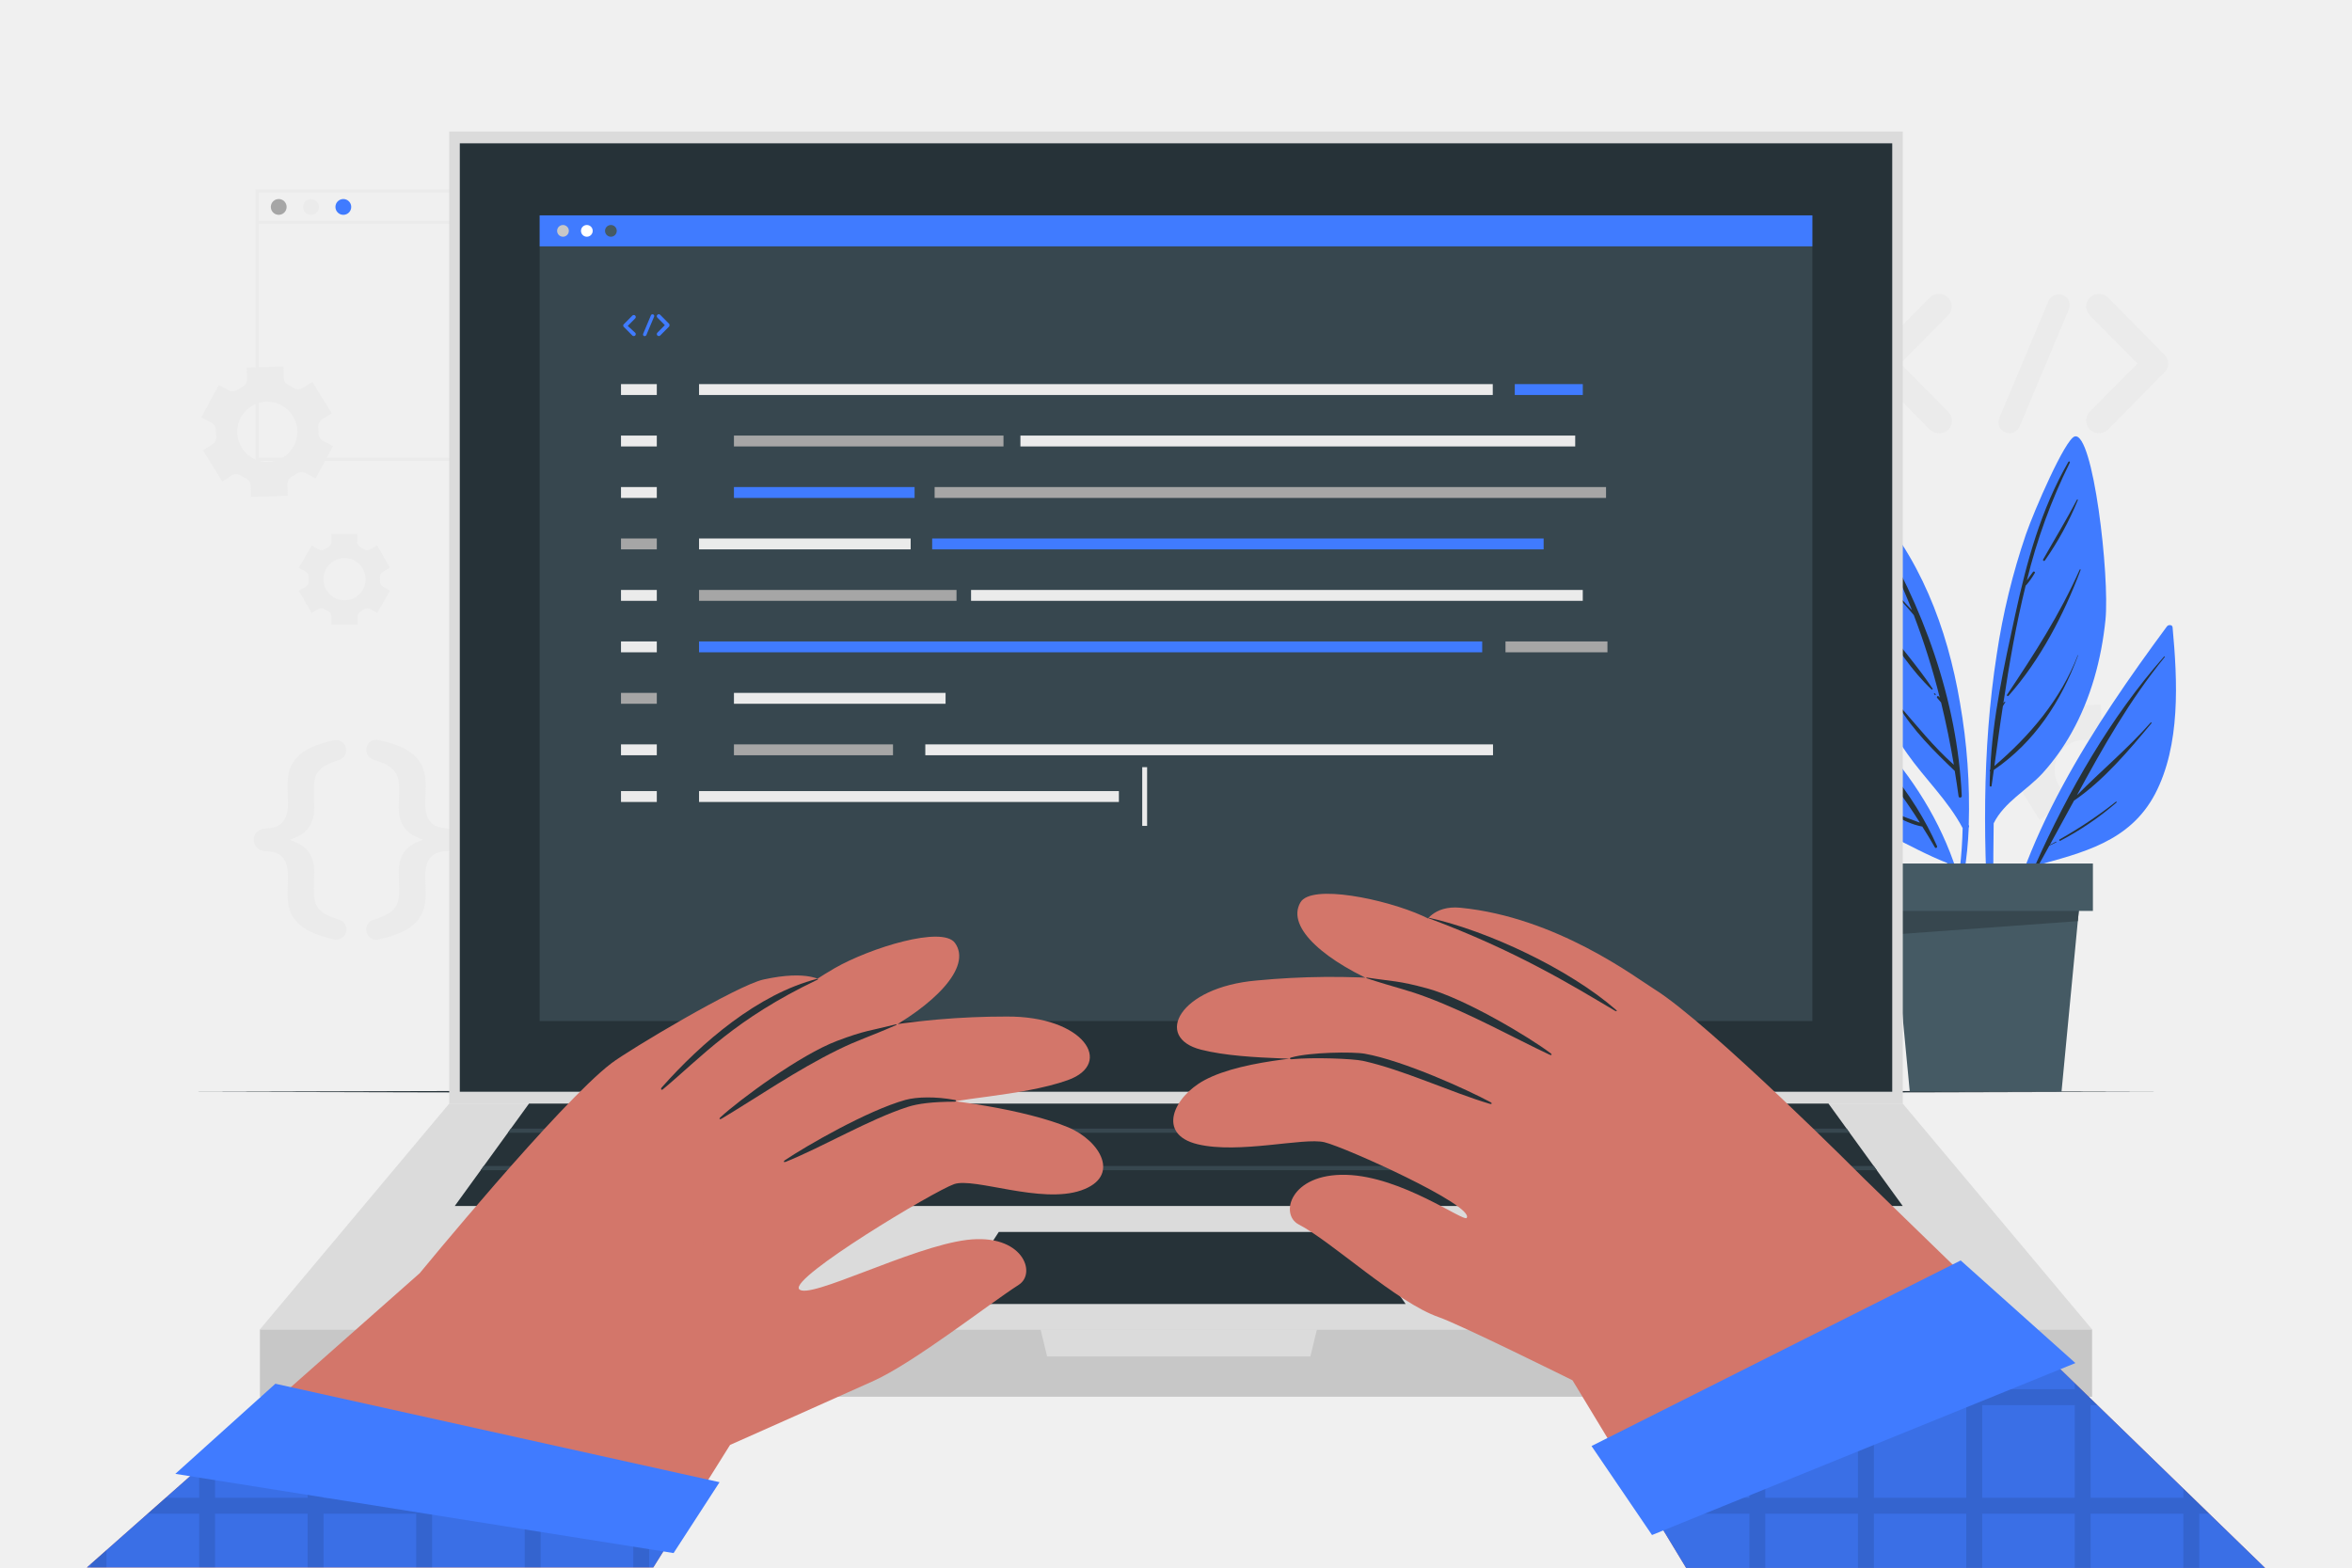
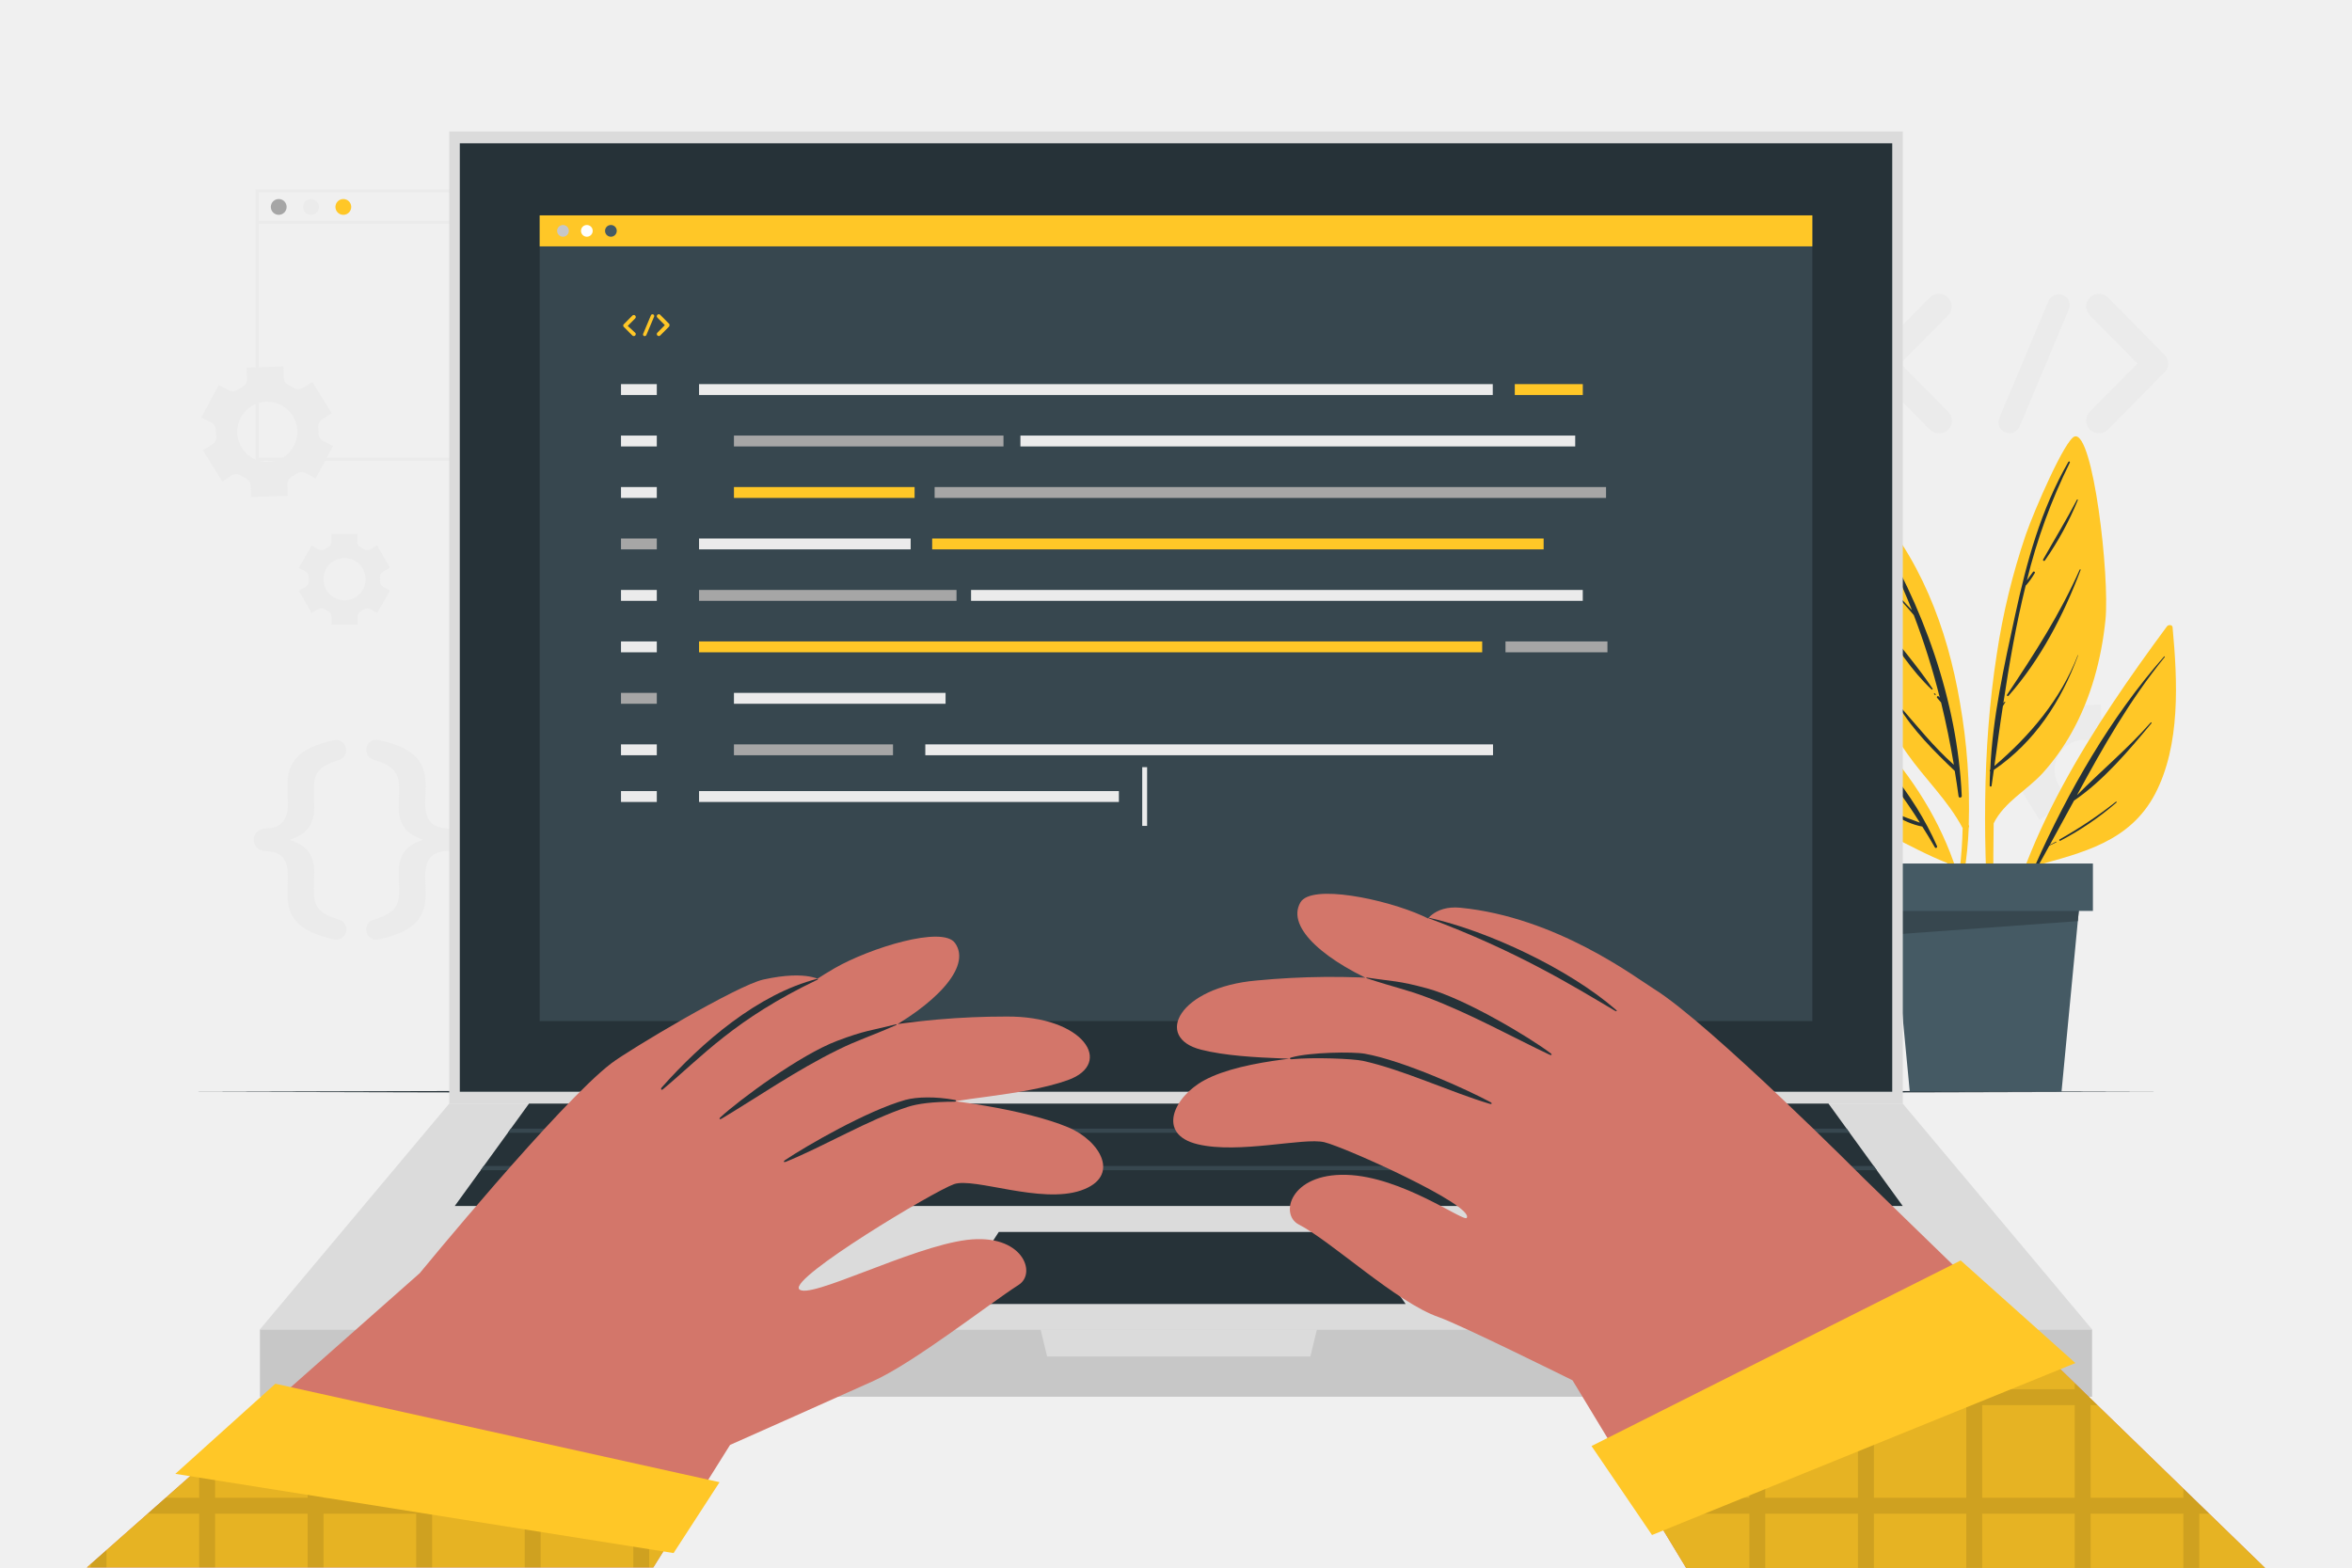
<svg xmlns="http://www.w3.org/2000/svg" viewBox="0 0 750 500">
-   <g id="freepik--background-complete--inject-69">
+   <g id="freepik--background-complete--inject-81">
    <path d="M208.14,147H81.5V60.39H208.14ZM82.5,146H207.14V61.39H82.5Z" style="fill:#ebebeb" />
    <path d="M91.4,66a2.52,2.52,0,1,1-2.52-2.52A2.52,2.52,0,0,1,91.4,66Z" style="fill:#a6a6a6" />
    <path d="M101.7,66a2.53,2.53,0,1,1-2.52-2.52A2.52,2.52,0,0,1,101.7,66Z" style="fill:#ebebeb" />
-     <path d="M112,66a2.52,2.52,0,1,1-2.52-2.52A2.52,2.52,0,0,1,112,66Z" style="fill:#407BFF" />
+     <path d="M112,66a2.52,2.52,0,1,1-2.52-2.52A2.52,2.52,0,0,1,112,66Z" style="fill:#FFC727" />
    <rect x="82" y="70.41" width="125.64" height="1" style="fill:#ebebeb" />
    <path d="M73.84,151.67a2.79,2.79,0,0,1,2.93,0q.36.23.75.42c.25.14.51.27.77.4a2.78,2.78,0,0,1,1.63,2.41l.11,3.6,11.71-.37-.11-3.59A2.79,2.79,0,0,1,93.1,152a15.21,15.21,0,0,0,1.49-.91,2.76,2.76,0,0,1,2.9-.19l3.16,1.7,5.54-10.33L103,140.6a2.76,2.76,0,0,1-1.45-2.52,17,17,0,0,0-.06-1.75,2.78,2.78,0,0,1,1.29-2.62l3-1.89-6.17-10-3.07,1.9a2.77,2.77,0,0,1-2.91,0q-.36-.22-.75-.42c-.25-.14-.51-.27-.77-.39a2.79,2.79,0,0,1-1.63-2.43l-.11-3.59-11.71.36.11,3.58a2.78,2.78,0,0,1-1.46,2.53c-.51.28-1,.59-1.49.92a2.78,2.78,0,0,1-2.91.19l-3.16-1.69-5.54,10.32,3.16,1.7a2.75,2.75,0,0,1,1.45,2.53A17.06,17.06,0,0,0,69,139.1a2.8,2.8,0,0,1-1.29,2.62l-3,1.89,6.17,9.95Zm2.94-18.49a9.59,9.59,0,1,1,3.93,13A9.61,9.61,0,0,1,76.78,133.18Z" style="fill:#ebebeb" />
    <path d="M653.36,259.52a2.77,2.77,0,0,1,2.92,0l.75.43.78.39a2.78,2.78,0,0,1,1.63,2.41l.11,3.6,11.71-.37-.11-3.59a2.77,2.77,0,0,1,1.47-2.52,17.37,17.37,0,0,0,1.48-.92,2.8,2.8,0,0,1,2.91-.19l3.16,1.7,5.54-10.33-3.16-1.69a2.77,2.77,0,0,1-1.45-2.53,16.86,16.86,0,0,0-.06-1.74,2.8,2.8,0,0,1,1.29-2.63l3-1.89-6.17-10-3.07,1.91a2.77,2.77,0,0,1-2.91,0l-.75-.42c-.25-.14-.51-.27-.77-.39a2.77,2.77,0,0,1-1.63-2.42l-.11-3.6-11.71.36.11,3.59a2.76,2.76,0,0,1-1.46,2.52,14.28,14.28,0,0,0-1.49.93,2.78,2.78,0,0,1-2.91.18l-3.16-1.69L643.81,241l3.16,1.69a2.79,2.79,0,0,1,1.45,2.53,17.06,17.06,0,0,0,.06,1.75,2.79,2.79,0,0,1-1.3,2.62l-3,1.89,6.17,10ZM656.3,241a9.59,9.59,0,1,1,3.92,13A9.59,9.59,0,0,1,656.3,241Z" style="fill:#ebebeb" />
    <path d="M97.46,182.31a2,2,0,0,1,1,1.82c0,.2,0,.4,0,.6s0,.41,0,.61a1.93,1.93,0,0,1-1,1.8l-2.19,1.26,4.11,7.11,2.18-1.26a1.93,1.93,0,0,1,2,.08c.34.22.7.42,1.06.61a1.94,1.94,0,0,1,1.08,1.73v2.51H114v-2.51a1.94,1.94,0,0,1,1.08-1.73c.36-.19.71-.39,1-.61a1.94,1.94,0,0,1,2-.08l2.18,1.26,4.1-7.11-2.19-1.26a1.94,1.94,0,0,1-1-1.81c0-.2,0-.4,0-.6s0-.4,0-.6a1.94,1.94,0,0,1,1-1.81l2.18-1.26-4.1-7.11-2.17,1.26a2,2,0,0,1-2.05-.07,11.27,11.27,0,0,0-1.06-.62,1.93,1.93,0,0,1-1.08-1.73v-2.51h-8.21v2.51a1.93,1.93,0,0,1-1.08,1.73,10.13,10.13,0,0,0-1.06.62,2,2,0,0,1-2,.07L99.39,174l-4.11,7.11ZM109.85,178a6.73,6.73,0,1,1-6.72,6.73A6.74,6.74,0,0,1,109.85,178Z" style="fill:#ebebeb" />
    <path d="M91.66,285c0-1.13.15-4.14.15-5.42,0-5.49-2-8-7.07-8.12-2.4-.15-3.83-1.58-3.83-3.61s1.43-3.46,3.83-3.61c5.12-.23,7.07-2.64,7.07-8.2,0-1.28-.15-4.29-.15-5.42,0-7.29,3.09-12,14.75-14.51a3.25,3.25,0,0,1,2,6.16c-7.3,2.26-8.35,4.59-8.35,9.71,0,1.5.15,4,.15,5.56,0,5.87-2.86,8.73-7.83,10.31,5,1.65,7.83,4.44,7.83,10.3,0,1.58-.15,4.06-.15,5.57,0,5.11,1,7.45,8.35,9.7a3.25,3.25,0,0,1-2,6.17C94.75,297,91.66,292.34,91.66,285Z" style="fill:#ebebeb" />
    <path d="M135.74,250.59c0,1.13-.15,4.14-.15,5.42,0,5.56,2,8,7.15,8.2,2.33.15,3.76,1.58,3.76,3.61s-1.43,3.46-3.76,3.61c-5.12.15-7.15,2.63-7.15,8.12,0,1.28.15,4.29.15,5.42,0,7.37-3.08,12-14.74,14.59a3.24,3.24,0,0,1-2-6.17c7.22-2.25,8.28-4.59,8.28-9.7,0-1.51-.15-4-.15-5.57,0-5.86,2.85-8.72,7.82-10.3-5-1.66-7.82-4.44-7.82-10.31,0-1.58.15-4.06.15-5.56,0-5.12-1.06-7.45-8.28-9.71a3.11,3.11,0,0,1-2.18-3.08,3.16,3.16,0,0,1,4.14-3.08C132.66,238.63,135.74,243.3,135.74,250.59Z" style="fill:#ebebeb" />
    <path d="M621.19,131.26a4,4,0,0,1-2.81,6.91,4.27,4.27,0,0,1-3-1.15l-18-18.26c-.2-.06-.26-.19-.32-.38a.84.84,0,0,0-.2-.13,2.11,2.11,0,0,1-.19-.51.34.34,0,0,1-.19-.26c-.06-.13-.06-.32-.13-.38s-.13-.26-.13-.32v-.45c0-.13-.06-.19-.06-.39s.06-.25.06-.32v-.44c0-.13.13-.2.13-.26s.07-.32.13-.51.06-.07.06-.13.2-.45.32-.58a.13.13,0,0,1,.13-.13,1.19,1.19,0,0,1,.39-.44l18-18.26a4.17,4.17,0,0,1,5.76,0,4,4,0,0,1,0,5.76L606,115.94Z" style="fill:#ebebeb" />
    <path d="M637.53,133.31,653.22,96a3.55,3.55,0,0,1,4.68-1.86,3.45,3.45,0,0,1,1.79,4.55L644,136.06a3.54,3.54,0,0,1-3.27,2.11,3.1,3.1,0,0,1-1.28-.25A3.46,3.46,0,0,1,637.53,133.31Z" style="fill:#ebebeb" />
    <path d="M690.7,118.25a.06.06,0,0,1-.06.06,3.18,3.18,0,0,1-.45.45l-18,18.26a4.19,4.19,0,0,1-5.77,0,4.06,4.06,0,0,1,0-5.76l15.18-15.32-15.18-15.31a4.06,4.06,0,0,1,0-5.76,4.18,4.18,0,0,1,5.77,0l18,18.26a3.15,3.15,0,0,1,.45.44c.06,0,.06.13.06.13a5.27,5.27,0,0,1,.32.58c0,.06.07.06.07.13a2.52,2.52,0,0,0,.19.57c0,.07.06.07.06.2v.44c0,.07.07.26.07.32s-.07.26-.07.32v.52c0,.06-.06.06-.06.13a4.11,4.11,0,0,0-.19.57c0,.07-.07.07-.07.19S690.83,118,690.7,118.25Z" style="fill:#ebebeb" />
  </g>
-   <g id="freepik--Floor--inject-69">
+   <g id="freepik--Floor--inject-81">
    <path d="M59.52,348.2c202.12-.62,428.84-.62,631,0-202.12.61-428.84.61-631,0Z" style="fill:#263238" />
  </g>
-   <g id="freepik--Plant--inject-69">
-     <path d="M691,199.77c-23.36,31.64-47.72,68.35-53.65,108-.07.6.89.8,1,.2a235.06,235.06,0,0,1,10.33-31.76c15.36-4.23,30.43-7.7,38.5-22.94,8.22-15.67,7.18-36.1,5.61-53.17C692.74,199.21,691.5,199.16,691,199.77Z" style="fill:#407BFF" />
+   <g id="freepik--Plant--inject-81">
+     <path d="M691,199.77c-23.36,31.64-47.72,68.35-53.65,108-.07.6.89.8,1,.2a235.06,235.06,0,0,1,10.33-31.76c15.36-4.23,30.43-7.7,38.5-22.94,8.22-15.67,7.18-36.1,5.61-53.17C692.74,199.21,691.5,199.16,691,199.77Z" style="fill:#FFC727" />
    <path d="M649,275.93c10.5-23.55,24-47.19,41.09-66.55.11-.13.29.05.19.18-11.21,13.79-19.73,28.81-28,44.09,7.73-7.85,16.21-14.88,23.54-23.21.14-.16.37.08.23.24-7.27,8.73-15.22,18.21-24.69,24.67q-3.82,7-7.71,14.1c.64-.36,1.29-.67,1.95-1,.11-.05.21.12.1.18-.72.36-1.44.75-2.19,1.06-1.23,2.23-2.44,4.46-3.71,6.68C649.44,276.86,648.75,276.43,649,275.93Z" style="fill:#263238" />
    <path d="M656.78,267.71a137.12,137.12,0,0,0,17.93-12c.15-.12.37.09.22.22A94.19,94.19,0,0,1,657,268.15C656.75,268.3,656.49,267.88,656.78,267.71Z" style="fill:#263238" />
-     <path d="M634.68,301.89c.05.48.86.48.85,0,.13-13.06,0-26.18.21-39.31,3.35-6.75,10.53-10.49,15.53-15.9a70.15,70.15,0,0,0,9.32-13c6.17-11,9.52-23.48,10.8-36,1.38-14-3.92-60.08-9.81-58.48-3.05.83-12.94,23.67-15.56,31.22a217,217,0,0,0-9.3,38.28C631.94,239.39,632.34,271,634.68,301.89Z" style="fill:#407BFF" />
+     <path d="M634.68,301.89c.05.48.86.48.85,0,.13-13.06,0-26.18.21-39.31,3.35-6.75,10.53-10.49,15.53-15.9a70.15,70.15,0,0,0,9.32-13c6.17-11,9.52-23.48,10.8-36,1.38-14-3.92-60.08-9.81-58.48-3.05.83-12.94,23.67-15.56,31.22a217,217,0,0,0-9.3,38.28C631.94,239.39,632.34,271,634.68,301.89Z" style="fill:#FFC727" />
    <path d="M634.59,245.54l.06-.06c.71-16.53,4.44-33.22,7.92-49.25,3.76-17.27,8.15-33.54,17-48.94a.26.26,0,0,1,.45.26,181.49,181.49,0,0,0-13.69,37.56c.6-.93,1.32-1.81,1.94-2.69.24-.35.82,0,.58.33a24.77,24.77,0,0,1-2.78,3.92.23.23,0,0,1-.12.06c-3.06,12.34-5.25,25-7.13,37.57.14-.16.27-.34.41-.49a.13.13,0,0,1,.2.15c-.24.42-.5.83-.75,1.25-1,6.39-1.83,12.77-2.71,19.1,11.38-9.73,21.11-21.2,26.59-35.33a.06.06,0,0,1,.11,0c-5.37,14.65-13.84,27.68-26.88,36.58l-.72,5.1c-.05.35-.61.26-.61-.08,0-1.51.08-3,.14-4.53A.34.34,0,0,1,634.59,245.54Z" style="fill:#263238" />
    <path d="M640,221.58c8.7-13,16.82-25.59,23.19-39.94.07-.16.35,0,.28.12-5.36,14.26-12.87,28.71-23,40.16C640.18,222.15,639.77,221.85,640,221.58Z" style="fill:#263238" />
    <path d="M651.51,178.43c3.6-6.37,7.4-12.58,10.8-19.08.09-.18.34,0,.26.15a99,99,0,0,1-10.5,19.26C651.83,179.09,651.3,178.8,651.51,178.43Z" style="fill:#263238" />
    <path d="M650.1,181.21a.06.06,0,0,1,0,.11A.06.06,0,0,1,650.1,181.21Z" style="fill:#263238" />
-     <path d="M625.84,264.11a133.09,133.09,0,0,1-3.05,25.74c.13.93.26,1.86.4,2.82a122.69,122.69,0,0,0,4.6-28.69.88.88,0,0,0,0-.89v0A190.7,190.7,0,0,0,625,224.19c-4.05-24-12.89-47.05-29.63-65.05a1.2,1.2,0,0,0-1.85.38c-6.76,17.18-4.4,37.69,1.36,54.83a100.42,100.42,0,0,0,13.27,26C613.85,248.46,621.17,255.29,625.84,264.11Z" style="fill:#407BFF" />
+     <path d="M625.84,264.11a133.09,133.09,0,0,1-3.05,25.74c.13.93.26,1.86.4,2.82a122.69,122.69,0,0,0,4.6-28.69.88.88,0,0,0,0-.89v0A190.7,190.7,0,0,0,625,224.19c-4.05-24-12.89-47.05-29.63-65.05a1.2,1.2,0,0,0-1.85.38c-6.76,17.18-4.4,37.69,1.36,54.83a100.42,100.42,0,0,0,13.27,26C613.85,248.46,621.17,255.29,625.84,264.11Z" style="fill:#FFC727" />
    <path d="M597.3,167.18c15.87,25.76,26.91,56.29,28.26,86.72,0,.54-.88.68-1,.13-.37-2.74-.79-5.45-1.23-8.14h0c-6.56-6.29-13.3-12.93-18-20.78-.09-.14.11-.3.22-.18,5.71,6.53,11,13.22,17.49,19q-1.69-10.1-4.07-19.87c-.43-.49-.84-1-1.26-1.48-.27-.32.18-.79.47-.47l.38.42a231.14,231.14,0,0,0-8.29-26.34c-4-4.82-8.56-9-11.5-14.79a.12.12,0,0,1,.21-.12,121.6,121.6,0,0,0,7.34,9.74c1.07,1.23,2.24,2.38,3.35,3.57a204.42,204.42,0,0,0-13-27.08A.35.35,0,0,1,597.3,167.18Z" style="fill:#263238" />
    <path d="M600.51,199c5.13,6.91,11,13.49,15.74,20.63.14.2-.16.41-.33.25-6.13-5.74-11.31-13.59-15.76-20.67C600,198.93,600.36,198.75,600.51,199Z" style="fill:#263238" />
    <path d="M617,221.18l.22.22c.15.15-.09.38-.24.23l-.22-.22C616.58,221.26,616.82,221,617,221.18Z" style="fill:#263238" />
-     <path d="M572.44,216.69c1.27,13.25,8.24,29.08,16.74,39.29a41.76,41.76,0,0,0,13.58,10.6c5.88,2.91,12,6.26,18.13,8.65A118.94,118.94,0,0,1,627.3,298c.2-.66.39-1.35.59-2-3.91-33.54-25.61-62.22-53.38-80.63A1.35,1.35,0,0,0,572.44,216.69Z" style="fill:#407BFF" />
+     <path d="M572.44,216.69c1.27,13.25,8.24,29.08,16.74,39.29a41.76,41.76,0,0,0,13.58,10.6c5.88,2.91,12,6.26,18.13,8.65A118.94,118.94,0,0,1,627.3,298c.2-.66.39-1.35.59-2-3.91-33.54-25.61-62.22-53.38-80.63A1.35,1.35,0,0,0,572.44,216.69Z" style="fill:#FFC727" />
    <path d="M582,226.61c-.2-.18.07-.53.28-.37,14.72,10.9,28,26.8,35.39,43.61.2.46-.43.86-.69.4-1.29-2.26-2.61-4.46-4-6.62h0c-6.34-1.19-12.34-5.65-17-9.89-.13-.11.06-.3.18-.19a39.19,39.19,0,0,0,8,5.64c2.59,1.31,5.37,2.14,8.06,3.19-2.35-3.73-4.8-7.31-7.35-10.78-6.83-2.32-13.32-6.51-19-10.7-.18-.13,0-.43.18-.31a188.32,188.32,0,0,0,17.7,9.46,157.46,157.46,0,0,0-12.5-14.57c-2.15-1.14-4.34-2.28-6.43-3.5-.17-.1,0-.39.14-.32a22.74,22.74,0,0,1,4.93,2.42C587.38,231.55,584.79,229.05,582,226.61Z" style="fill:#263238" />
    <path d="M582.62,238.19a8,8,0,0,1,1.07.76c.1.09,0,.22-.14.18a9.33,9.33,0,0,1-1.11-.63C582.25,238.37,582.43,238.07,582.62,238.19Z" style="fill:#263238" />
    <polygon points="603.06 286.1 663.3 286.1 657.37 348.19 608.99 348.19 603.06 286.1" style="fill:#455a64" />
    <polygon points="604.2 298.02 603.06 286.1 663.3 286.1 662.57 293.79 604.2 298.02" style="fill:#37474f" />
    <rect x="598.99" y="275.41" width="68.39" height="15.12" style="fill:#455a64" />
  </g>
-   <g id="freepik--Device--inject-69">
+   <g id="freepik--Device--inject-81">
    <rect x="143.25" y="41.93" width="463.51" height="310.05" style="fill:#dbdbdb" />
    <rect x="146.62" y="45.71" width="456.77" height="302.49" style="fill:#263238" />
    <rect x="82.88" y="424" width="584.24" height="21.48" style="fill:#c7c7c7" />
    <polygon points="82.88 424 143.25 351.98 606.75 351.98 667.12 424 82.88 424" style="fill:#dbdbdb" />
    <polygon points="606.73 384.63 145.02 384.63 168.69 351.98 583.06 351.98 606.73 384.63" style="fill:#263238" />
    <polygon points="598.46 373.22 153.29 373.22 154.25 371.89 597.5 371.89 598.46 373.22" style="fill:#37474f" />
    <polygon points="589.81 361.3 161.94 361.3 162.9 359.96 588.85 359.96 589.81 361.3" style="fill:#37474f" />
    <polygon points="303.53 415.9 318.49 392.92 432.22 392.92 448.23 415.9 303.53 415.9" style="fill:#263238" />
    <polygon points="417.85 432.63 333.9 432.63 331.82 424 419.94 424 417.85 432.63" style="fill:#dbdbdb" />
    <rect x="172.09" y="68.69" width="405.83" height="256.96" style="fill:#37474f" />
-     <rect x="172.09" y="68.69" width="405.83" height="9.89" style="fill:#407BFF" />
+     <rect x="172.09" y="68.69" width="405.83" height="9.89" style="fill:#FFC727" />
    <path d="M181.39,73.63a1.87,1.87,0,1,1-1.87-1.87A1.86,1.86,0,0,1,181.39,73.63Z" style="fill:#c7c7c7" />
    <path d="M189,73.63a1.87,1.87,0,1,1-1.87-1.87A1.86,1.86,0,0,1,189,73.63Z" style="fill:#fff" />
    <path d="M196.67,73.63a1.87,1.87,0,1,1-1.87-1.87A1.86,1.86,0,0,1,196.67,73.63Z" style="fill:#455a64" />
    <rect x="198.02" y="122.51" width="11.42" height="3.47" style="fill:#ebebeb" />
    <rect x="222.91" y="122.51" width="253.1" height="3.47" style="fill:#ebebeb" />
-     <rect x="483.03" y="122.51" width="21.69" height="3.47" style="fill:#407BFF" />
+     <rect x="483.03" y="122.51" width="21.69" height="3.47" style="fill:#FFC727" />
    <rect x="198.02" y="138.92" width="11.42" height="3.47" style="fill:#ebebeb" />
    <rect x="234.04" y="138.92" width="85.95" height="3.47" style="fill:#a6a6a6" />
    <rect x="480.07" y="204.58" width="32.51" height="3.47" style="fill:#a6a6a6" />
    <rect x="222.91" y="188.16" width="82.1" height="3.47" style="fill:#a6a6a6" />
-     <rect x="234.04" y="155.34" width="57.6" height="3.47" style="fill:#407BFF" />
+     <rect x="234.04" y="155.34" width="57.6" height="3.47" style="fill:#FFC727" />
    <rect x="298.03" y="155.34" width="214.1" height="3.47" style="fill:#a6a6a6" />
-     <rect x="222.91" y="204.58" width="249.73" height="3.47" style="fill:#407BFF" />
+     <rect x="222.91" y="204.58" width="249.73" height="3.47" style="fill:#FFC727" />
    <rect x="325.39" y="138.92" width="176.91" height="3.47" style="fill:#ebebeb" />
    <rect x="198.02" y="155.34" width="11.42" height="3.47" style="fill:#ebebeb" />
    <rect x="198.02" y="171.75" width="11.42" height="3.47" style="fill:#a6a6a6" />
    <rect x="222.91" y="171.75" width="67.48" height="3.47" style="fill:#ebebeb" />
    <rect x="234.04" y="220.99" width="67.48" height="3.47" style="fill:#ebebeb" />
    <rect x="295.06" y="237.41" width="181.03" height="3.47" style="fill:#ebebeb" />
    <rect x="234.04" y="237.41" width="50.72" height="3.47" style="fill:#a6a6a6" />
    <rect x="309.65" y="188.16" width="195.06" height="3.47" style="fill:#ebebeb" />
-     <rect x="297.25" y="171.75" width="194.98" height="3.47" style="fill:#407BFF" />
+     <rect x="297.25" y="171.75" width="194.98" height="3.47" style="fill:#FFC727" />
    <rect x="198.02" y="188.16" width="11.42" height="3.47" style="fill:#ebebeb" />
    <rect x="198.02" y="204.58" width="11.42" height="3.47" style="fill:#ebebeb" />
    <rect x="198.02" y="220.99" width="11.42" height="3.47" style="fill:#a6a6a6" />
    <rect x="198.02" y="237.41" width="11.42" height="3.47" style="fill:#ebebeb" />
    <rect x="198.02" y="252.31" width="11.42" height="3.47" style="fill:#ebebeb" />
    <rect x="222.91" y="252.31" width="133.88" height="3.47" style="fill:#ebebeb" />
-     <path d="M202.54,106.11a.63.63,0,0,1-.44,1.08.67.67,0,0,1-.46-.18l-2.83-2.86s0,0-.05-.06a.07.07,0,0,0,0,0,.26.26,0,0,1,0-.08.05.05,0,0,1,0,0s0,0,0-.06,0,0,0,0v-.07s0,0,0-.06,0,0,0,0v-.07s0,0,0,0,0-.05,0-.08,0,0,0,0a.73.73,0,0,1,0-.09,0,0,0,0,1,0,0,.19.19,0,0,1,.06-.07l2.83-2.86a.65.65,0,0,1,.9,0,.63.63,0,0,1,0,.9l-2.38,2.4Z" style="fill:#407BFF" />
-     <path d="M205.1,106.43l2.46-5.86a.55.55,0,0,1,.73-.29.54.54,0,0,1,.29.71l-2.47,5.87a.55.55,0,0,1-.51.33.48.48,0,0,1-.2,0A.54.54,0,0,1,205.1,106.43Z" style="fill:#407BFF" />
-     <path d="M213.44,104.06h0l-.07.08L210.53,107a.65.65,0,0,1-.9,0,.63.63,0,0,1,0-.9L212,103.7l-2.38-2.4a.63.63,0,0,1,0-.9.65.65,0,0,1,.9,0l2.83,2.86.07.07s0,0,0,0a.9.9,0,0,1,.05.09s0,0,0,0a.47.47,0,0,0,0,.09s0,0,0,0v.07s0,0,0,0,0,0,0,0v.08s0,0,0,0a.92.92,0,0,0,0,.09s0,0,0,0Z" style="fill:#407BFF" />
+     <path d="M202.54,106.11a.63.63,0,0,1-.44,1.08.67.67,0,0,1-.46-.18l-2.83-2.86s0,0-.05-.06a.07.07,0,0,0,0,0,.26.26,0,0,1,0-.08.05.05,0,0,1,0,0s0,0,0-.06,0,0,0,0v-.07s0,0,0-.06,0,0,0,0v-.07s0,0,0,0,0-.05,0-.08,0,0,0,0a.73.73,0,0,1,0-.09,0,0,0,0,1,0,0,.19.19,0,0,1,.06-.07l2.83-2.86a.65.65,0,0,1,.9,0,.63.63,0,0,1,0,.9l-2.38,2.4Z" style="fill:#FFC727" />
+     <path d="M205.1,106.43l2.46-5.86a.55.55,0,0,1,.73-.29.54.54,0,0,1,.29.71l-2.47,5.87a.55.55,0,0,1-.51.33.48.48,0,0,1-.2,0A.54.54,0,0,1,205.1,106.43Z" style="fill:#FFC727" />
+     <path d="M213.44,104.06h0l-.07.08L210.53,107a.65.65,0,0,1-.9,0,.63.63,0,0,1,0-.9L212,103.7l-2.38-2.4a.63.63,0,0,1,0-.9.65.65,0,0,1,.9,0l2.83,2.86.07.07s0,0,0,0a.9.9,0,0,1,.05.09s0,0,0,0a.47.47,0,0,0,0,.09s0,0,0,0v.07s0,0,0,0,0,0,0,0v.08s0,0,0,0a.92.92,0,0,0,0,.09s0,0,0,0Z" style="fill:#FFC727" />
    <rect x="364.23" y="244.68" width="1.56" height="18.73" style="fill:#ebebeb" />
  </g>
-   <g id="freepik--Character--inject-69">
+   <g id="freepik--Character--inject-81">
    <path d="M232.79,460.85s39.37-17.5,45.85-20.46c13-5.93,36.28-24.2,46.24-30.63,5.82-3.76,1.17-16.47-16.53-14.31s-50.7,19.4-53.54,15.69,43-31.25,49.43-33.47,27.66,6.42,40.49,2,6.14-15.82-4.08-20.11c-13.54-5.69-39.33-9.32-48.82-9.32s-38.69,21.24-38.69,21.24,39.38-15.49,44.25-18.36,28.31-3.32,43.13-8.63,5.14-20.49-19.64-20.27A249.09,249.09,0,0,0,277.42,328c-7,1.06-49.28,29.06-49.28,29.06s8.19-1.77,11.51-2.88,36.3-21.89,40.88-24.31c17.29-9.15,29.52-21.39,24-29.11-4-5.61-27.08,1.56-38.32,8-14.94,8.55-57.29,39.9-57.29,39.9L262,312.83s-4.29-3.56-18.55-.42c-8.43,1.86-43,22.52-48.49,26.71-16.6,12.65-61.24,67.09-61.24,67.09l36.51,46.85Z" style="fill:#d3766a" />
    <path d="M211.4,347.41c12.52-10.46,22.73-22.25,49.38-35,.09,0,0-.27-.1-.25-19,4.86-36.93,20.31-49.69,34.69C210.57,347.38,210.9,347.82,211.4,347.41Z" style="fill:#263238" />
    <path d="M230.07,356.81c11.09-6.62,23.92-15.51,37.17-22,6.5-3.19,9.3-3.84,18.61-7.91.09,0,0-.24-.08-.22-8.43,2.14-9.82,1.89-18.87,5.31-11.78,4.45-31.11,18.77-37.21,24.39C229.21,356.82,229.48,357.15,230.07,356.81Z" style="fill:#263238" />
    <path d="M250.56,370.55c12-4.84,26.57-13.53,38.95-17.53,3.1-1,7.84-1.64,14.93-1.64.38,0,.85-.42-.05-.58-6-1.1-11.95-1-15.65,0-12.14,3.39-31.6,14.64-38.48,19.26C249.72,370.44,249.93,370.81,250.56,370.55Z" style="fill:#263238" />
    <polygon points="232.79 460.86 208.32 499.92 27.72 499.92 133.68 406.21 224.18 396.22 232.79 460.86" style="fill:#d3766a" />
-     <polygon points="208.32 499.92 214.79 489.58 79.66 453.98 27.72 499.92 208.32 499.92" style="fill:#407BFF" />
+     <polygon points="208.32 499.92 214.79 489.58 79.66 453.98 27.72 499.92 208.32 499.92" style="fill:#FFC727" />
    <polygon points="208.32 499.92 214.79 489.58 79.66 453.98 27.72 499.92 208.32 499.92" style="opacity:0.1" />
    <polygon points="28.89 498.88 33.97 494.38 33.97 499.91 28.89 499.91 28.89 498.88" style="opacity:0.1" />
    <polygon points="207.01 487.53 207.01 499.91 201.93 499.91 201.93 486.19 207.01 487.53" style="opacity:0.1" />
    <polygon points="172.4 478.41 188.94 482.77 172.4 482.77 172.4 499.91 167.32 499.91 167.32 482.77 137.79 482.77 137.79 499.91 132.71 499.91 132.71 482.77 103.18 482.77 103.18 499.91 98.1 499.91 98.1 482.77 68.58 482.77 68.58 499.91 63.5 499.91 63.5 482.77 47.1 482.77 52.85 477.69 63.5 477.69 63.5 468.27 68.58 463.78 68.58 477.69 98.1 477.69 98.1 458.84 103.18 460.18 103.18 477.69 132.71 477.69 132.71 467.96 137.79 469.29 137.79 477.69 167.32 477.69 167.32 477.07 169.66 477.69 172.4 477.69 172.4 478.41" style="opacity:0.1" />
-     <polygon points="55.91 470.07 214.79 495.34 229.45 472.73 87.81 441.33 55.91 470.07" style="fill:#407BFF" />
+     <polygon points="55.91 470.07 214.79 495.34 229.45 472.73 87.81 441.33 55.91 470.07" style="fill:#FFC727" />
    <path d="M501.44,440.23s-35.88-17.8-42.61-20.12c-13.48-4.66-34.16-24.14-44.7-29.58-6.15-3.18-2.74-16.28,15.09-15.83s37.61,15.2,38.49,13.72c2.41-4-38.79-22.53-45.39-24.12s-27.22,3.82-40.42.65-7.63-15.15,2.13-20.41c12.93-7,38.56-7.82,48-8.74s40.55,17.43,40.55,17.43-40.68-11.63-45.81-14-28.5-.58-43.76-4.44-7.08-19.9,17.6-22.06a249.35,249.35,0,0,1,43.63-.38c7.11.38,51.84,24.19,51.84,24.19s-8.32-1-11.73-1.76-38.24-18.3-43-20.27C423.24,307,409.9,296,414.68,287.81c3.48-6,27.1-1.05,38.9,4.27,15.7,7.08,60.86,34.21,60.86,34.21l-60.15-31.9s2.77-5.71,11.36-4.88c30.69,3,55.91,22.26,61.78,25.91,17.74,11,67.41,60.9,67.41,60.9L563.78,424Z" style="fill:#d3766a" />
    <path d="M515,322.39c-13.89-8.24-31.7-19.19-59.42-29.52-.09,0-.06-.2,0-.18,18.93,4.21,44.78,16.38,59.66,29.33C515.77,322.41,515.57,322.71,515,322.39Z" style="fill:#263238" />
    <path d="M494.14,336.4c-11.67-5.51-25.3-13.13-39.11-18.32-6.78-2.55-9.62-2.93-19.28-6.09-.1,0-.05-.24.06-.22,8.6,1.32,9.95.93,19.29,3.47,12.15,3.3,32.77,15.69,39.38,20.7C495,336.33,494.76,336.69,494.14,336.4Z" style="fill:#263238" />
    <path d="M475.06,352.06c-12.38-3.68-27.74-10.93-40.45-13.71-3.18-.7-15.75-1.19-22.81-.51-.38,0-.88-.33,0-.58,5.9-1.68,19.6-1.86,23.38-1.19,12.4,2.21,32.86,11.54,40.15,15.48C475.9,351.86,475.72,352.25,475.06,352.06Z" style="fill:#263238" />
    <polygon points="722.28 500.08 594.84 376.32 514.69 379.82 501.44 440.23 537.67 500.08 722.28 500.08" style="fill:#d3766a" />
-     <polygon points="537.67 500.08 516.05 464.37 627.33 407.87 722.28 500.08 537.67 500.08" style="fill:#407BFF" />
+     <polygon points="537.67 500.08 516.05 464.37 627.33 407.87 722.28 500.08 537.67 500.08" style="fill:#FFC727" />
    <polygon points="537.67 500.08 516.05 464.37 627.33 407.87 722.28 500.08 537.67 500.08" style="opacity:0.1" />
    <path d="M633.18,413.55h-17l10-5.08H628l4.16,4Zm30.4,29.53H557.81v.09l-9.83,5H668.81l-2.1-2Zm35.64,34.61H524.11l3.08,5.08H704.45l-3.13-3Zm0,0-3-2.89v25.29h5.08V479.73Zm-35.64-34.61-2-1.9v58.91h5.08v-54ZM628,408.47l-.62-.6L627,408v92.06h5.09V412.51Zm-35.53,17.12v74.5h5.08V423ZM558,443.08h-.17v57h5.08v-59.5ZM523.2,460.74v15.44l.91,1.51,3.08,5.08,1.09,1.81V458.16Z" style="opacity:0.1" />
-     <polygon points="507.5 461.2 526.79 489.58 661.8 434.74 625.22 402.01 507.5 461.2" style="fill:#407BFF" />
+     <polygon points="507.5 461.2 526.79 489.58 661.8 434.74 625.22 402.01 507.5 461.2" style="fill:#FFC727" />
  </g>
</svg>
